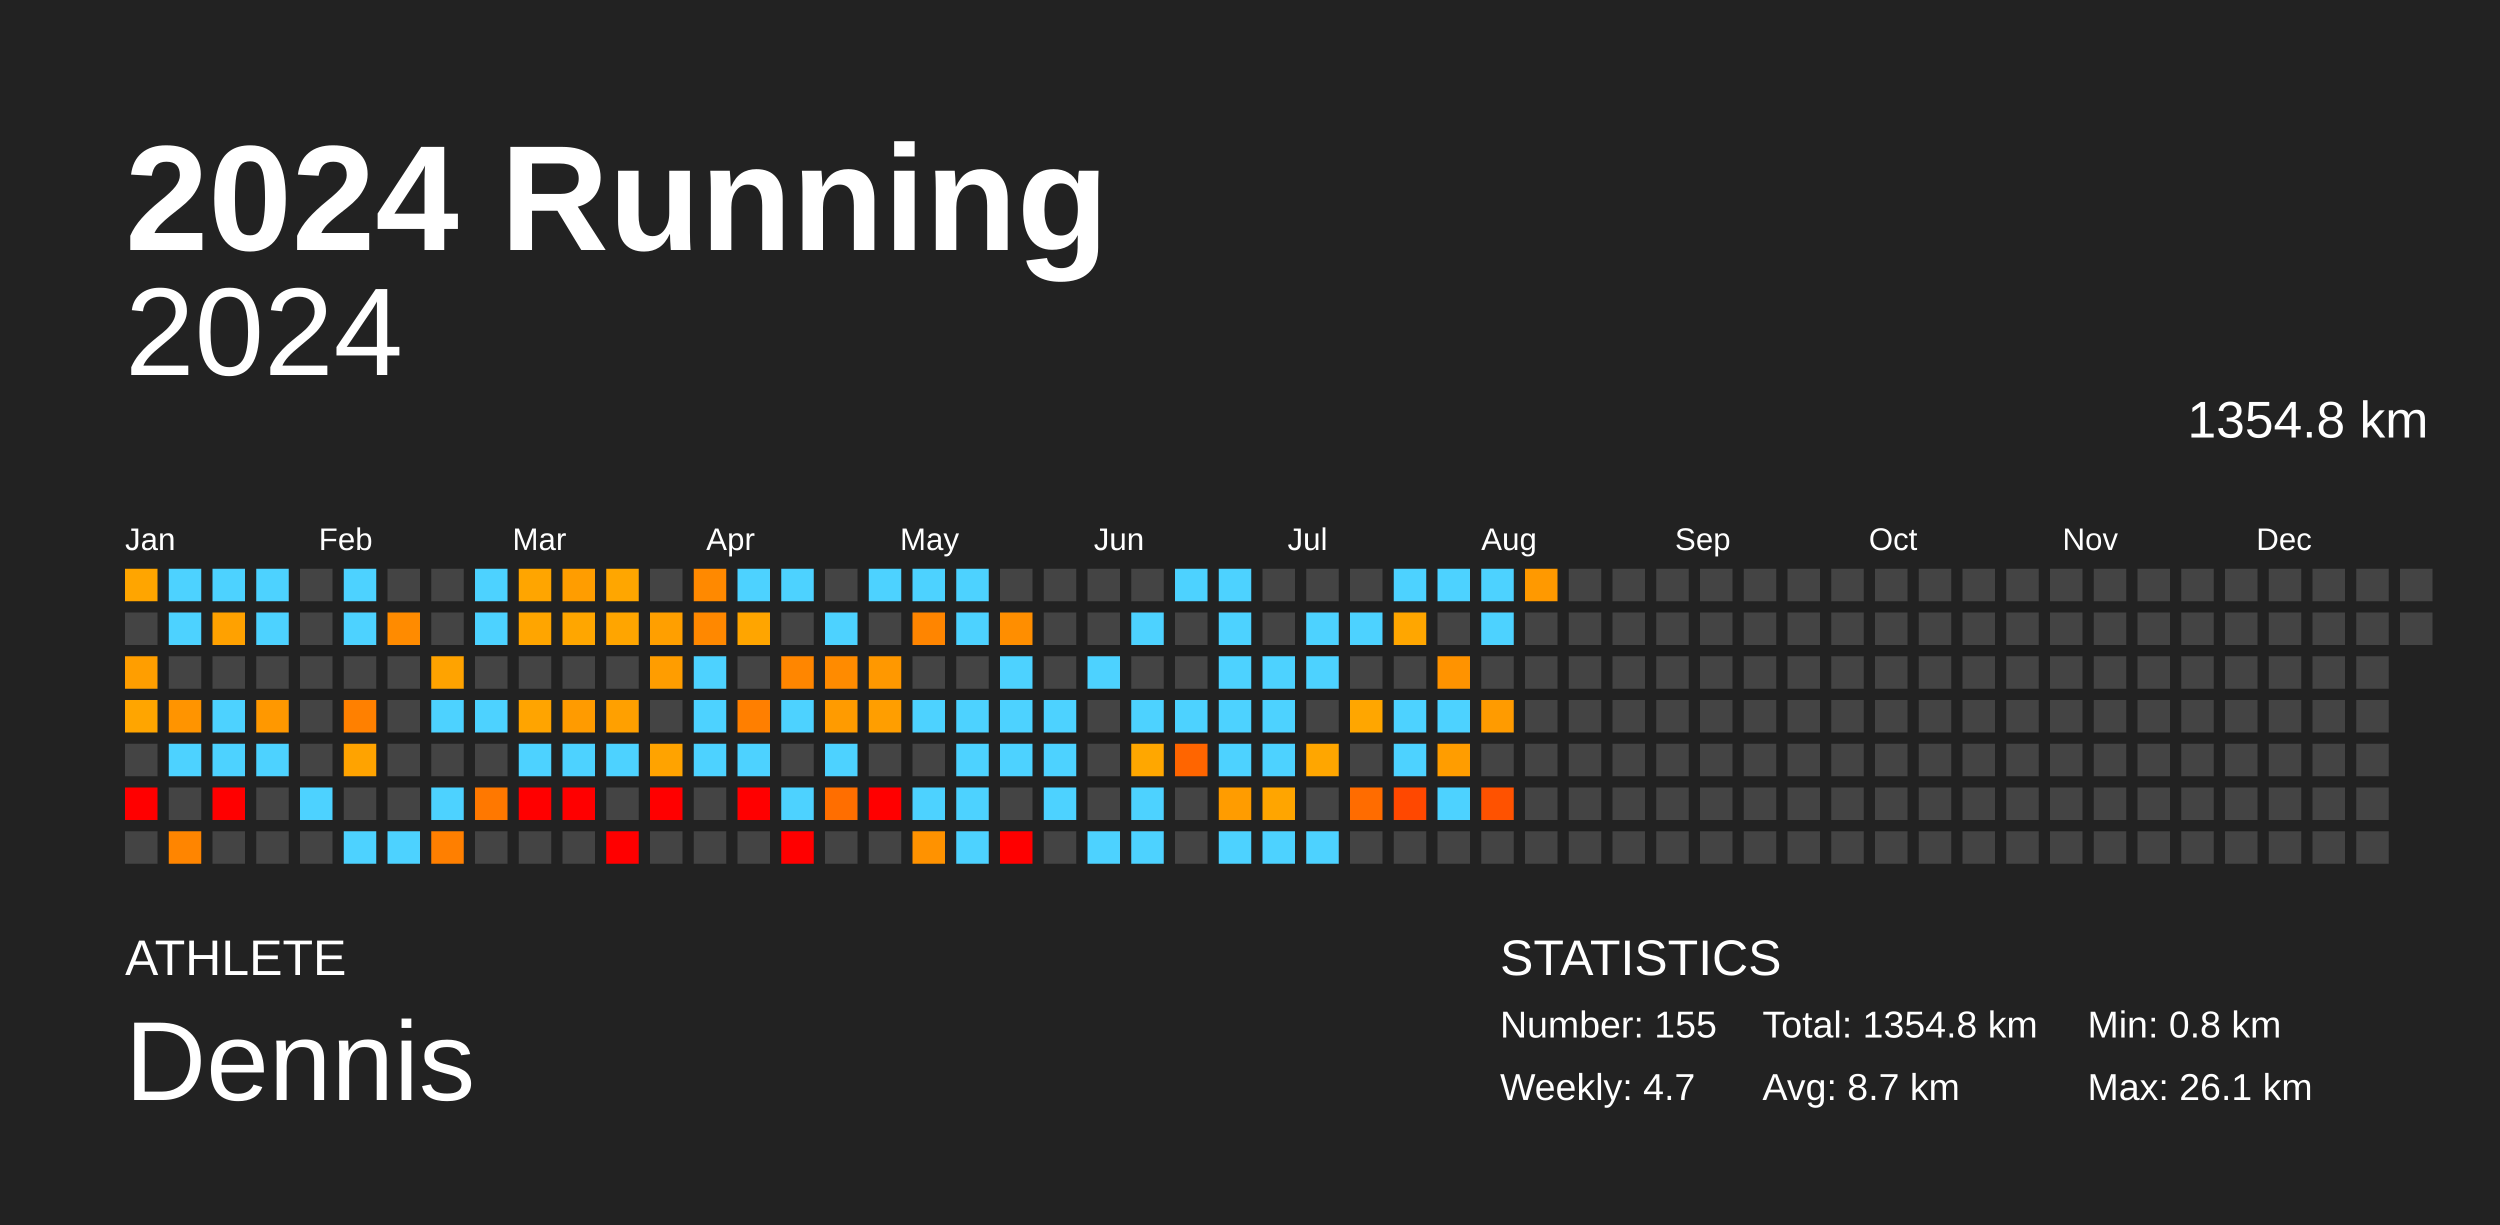
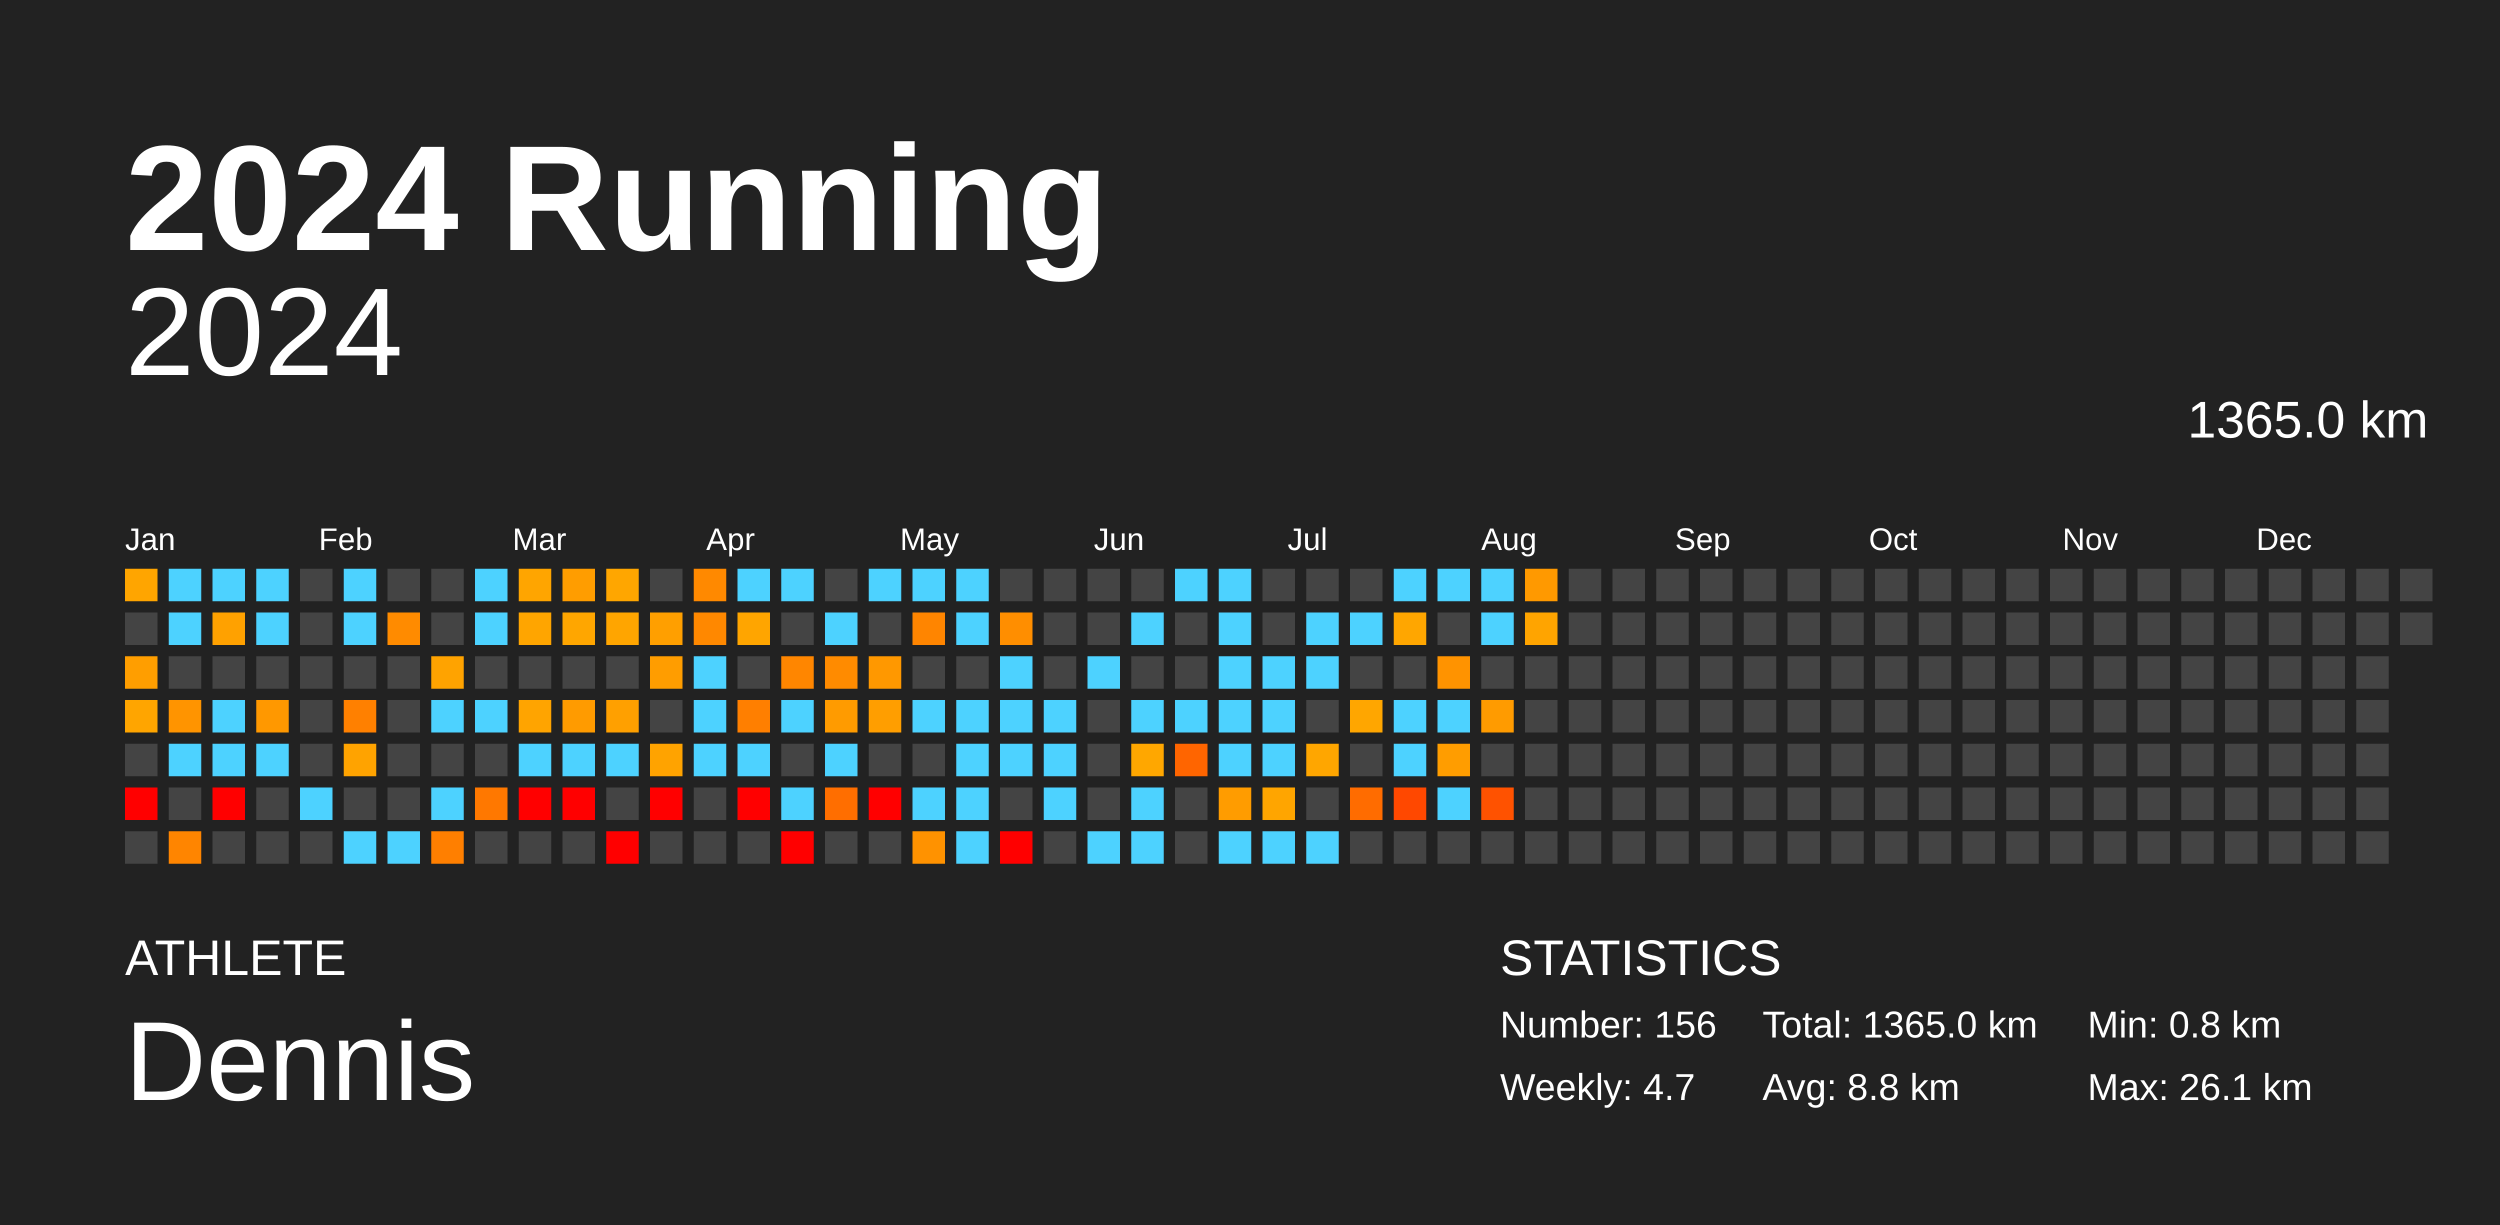
<svg xmlns="http://www.w3.org/2000/svg" baseProfile="full" height="98mm" version="1.1" viewBox="0,0,200,98" width="200mm">
  <defs />
  <rect fill="#222222" height="98" width="200" x="0" y="0" />
  <text fill="#FFFFFF" style="font-size:12px; font-family:Arial; font-weight:bold;" x="10" y="20">2024 Running</text>
  <text fill="#FFFFFF" style="font-size:4px; font-family:Arial" x="10" y="78">ATHLETE</text>
  <text fill="#FFFFFF" style="font-size:9px; font-family:Arial" x="10" y="88">Dennis</text>
  <text fill="#FFFFFF" style="font-size:4px; font-family:Arial" x="120" y="78">STATISTICS</text>
-   <text fill="#FFFFFF" style="font-size:3px; font-family:Arial" x="120" y="83">Number: 155</text>
+   <text fill="#FFFFFF" style="font-size:3px; font-family:Arial" x="120" y="83">Number: 156</text>
  <text fill="#FFFFFF" style="font-size:3px; font-family:Arial" x="120" y="88">Weekly: 4.7</text>
-   <text fill="#FFFFFF" style="font-size:3px; font-family:Arial" x="141" y="83">Total: 1354.8 km</text>
-   <text fill="#FFFFFF" style="font-size:3px; font-family:Arial" x="141" y="88">Avg: 8.7 km</text>
+   <text fill="#FFFFFF" style="font-size:3px; font-family:Arial" x="141" y="83">Total: 1365.0 km</text>
+   <text fill="#FFFFFF" style="font-size:3px; font-family:Arial" x="141" y="88">Avg: 8.8 km</text>
  <text fill="#FFFFFF" style="font-size:3px; font-family:Arial" x="167" y="83">Min: 0.8 km</text>
  <text fill="#FFFFFF" style="font-size:3px; font-family:Arial" x="167" y="88">Max: 26.1 km</text>
  <text alignment-baseline="hanging" fill="#FFFFFF" style="font-size:10.0px; font-family:Arial;" x="10" y="30">2024</text>
-   <text alignment-baseline="hanging" fill="#FFFFFF" style="font-size:4.125px; font-family:Arial;" x="175" y="35">1354.8 km</text>
+   <text alignment-baseline="hanging" fill="#FFFFFF" style="font-size:4.125px; font-family:Arial;" x="175" y="35">1365.0 km</text>
  <text fill="#FFFFFF" style="font-size:2.5px; font-family:Arial" x="10.0" y="44">Jan</text>
  <text fill="#FFFFFF" style="font-size:2.5px; font-family:Arial" x="25.5" y="44">Feb</text>
  <text fill="#FFFFFF" style="font-size:2.5px; font-family:Arial" x="41.0" y="44">Mar</text>
  <text fill="#FFFFFF" style="font-size:2.5px; font-family:Arial" x="56.5" y="44">Apr</text>
  <text fill="#FFFFFF" style="font-size:2.5px; font-family:Arial" x="72.0" y="44">May</text>
  <text fill="#FFFFFF" style="font-size:2.5px; font-family:Arial" x="87.5" y="44">Jun</text>
  <text fill="#FFFFFF" style="font-size:2.5px; font-family:Arial" x="103.0" y="44">Jul</text>
  <text fill="#FFFFFF" style="font-size:2.5px; font-family:Arial" x="118.5" y="44">Aug</text>
  <text fill="#FFFFFF" style="font-size:2.5px; font-family:Arial" x="134.0" y="44">Sep</text>
  <text fill="#FFFFFF" style="font-size:2.5px; font-family:Arial" x="149.5" y="44">Oct</text>
  <text fill="#FFFFFF" style="font-size:2.5px; font-family:Arial" x="165.0" y="44">Nov</text>
  <text fill="#FFFFFF" style="font-size:2.5px; font-family:Arial" x="180.5" y="44">Dec</text>
  <rect fill="#ffa500" height="2.6" width="2.6" x="10.0" y="45.5" />
  <rect fill="#444444" height="2.6" width="2.6" x="10.0" y="49.0" />
  <rect fill="#ff9e00" height="2.6" width="2.6" x="10.0" y="52.5" />
  <rect fill="#ffa500" height="2.6" width="2.6" x="10.0" y="56.0" />
  <rect fill="#444444" height="2.6" width="2.6" x="10.0" y="59.5" />
  <rect fill="red" height="2.6" width="2.6" x="10.0" y="63.0" />
  <rect fill="#444444" height="2.6" width="2.6" x="10.0" y="66.5" />
  <rect fill="#4dd2ff" height="2.6" width="2.6" x="13.5" y="45.5" />
  <rect fill="#4dd2ff" height="2.6" width="2.6" x="13.5" y="49.0" />
  <rect fill="#444444" height="2.6" width="2.6" x="13.5" y="52.5" />
  <rect fill="#ff9400" height="2.6" width="2.6" x="13.5" y="56.0" />
  <rect fill="#4dd2ff" height="2.6" width="2.6" x="13.5" y="59.5" />
  <rect fill="#444444" height="2.6" width="2.6" x="13.5" y="63.0" />
  <rect fill="#ff8500" height="2.6" width="2.6" x="13.5" y="66.5" />
  <rect fill="#4dd2ff" height="2.6" width="2.6" x="17.0" y="45.5" />
  <rect fill="#ffa100" height="2.6" width="2.6" x="17.0" y="49.0" />
  <rect fill="#444444" height="2.6" width="2.6" x="17.0" y="52.5" />
  <rect fill="#4dd2ff" height="2.6" width="2.6" x="17.0" y="56.0" />
  <rect fill="#4dd2ff" height="2.6" width="2.6" x="17.0" y="59.5" />
  <rect fill="red" height="2.6" width="2.6" x="17.0" y="63.0" />
  <rect fill="#444444" height="2.6" width="2.6" x="17.0" y="66.5" />
  <rect fill="#4dd2ff" height="2.6" width="2.6" x="20.5" y="45.5" />
  <rect fill="#4dd2ff" height="2.6" width="2.6" x="20.5" y="49.0" />
  <rect fill="#444444" height="2.6" width="2.6" x="20.5" y="52.5" />
  <rect fill="#ff9800" height="2.6" width="2.6" x="20.5" y="56.0" />
  <rect fill="#4dd2ff" height="2.6" width="2.6" x="20.5" y="59.5" />
  <rect fill="#444444" height="2.6" width="2.6" x="20.5" y="63.0" />
  <rect fill="#444444" height="2.6" width="2.6" x="20.5" y="66.5" />
  <rect fill="#444444" height="2.6" width="2.6" x="24.0" y="45.5" />
  <rect fill="#444444" height="2.6" width="2.6" x="24.0" y="49.0" />
  <rect fill="#444444" height="2.6" width="2.6" x="24.0" y="52.5" />
  <rect fill="#444444" height="2.6" width="2.6" x="24.0" y="56.0" />
  <rect fill="#444444" height="2.6" width="2.6" x="24.0" y="59.5" />
  <rect fill="#4dd2ff" height="2.6" width="2.6" x="24.0" y="63.0" />
  <rect fill="#444444" height="2.6" width="2.6" x="24.0" y="66.5" />
  <rect fill="#4dd2ff" height="2.6" width="2.6" x="27.5" y="45.5" />
  <rect fill="#4dd2ff" height="2.6" width="2.6" x="27.5" y="49.0" />
  <rect fill="#444444" height="2.6" width="2.6" x="27.5" y="52.5" />
  <rect fill="#ff8000" height="2.6" width="2.6" x="27.5" y="56.0" />
  <rect fill="#ffa300" height="2.6" width="2.6" x="27.5" y="59.5" />
  <rect fill="#444444" height="2.6" width="2.6" x="27.5" y="63.0" />
  <rect fill="#4dd2ff" height="2.6" width="2.6" x="27.5" y="66.5" />
  <rect fill="#444444" height="2.6" width="2.6" x="31.0" y="45.5" />
  <rect fill="#ff8b00" height="2.6" width="2.6" x="31.0" y="49.0" />
  <rect fill="#444444" height="2.6" width="2.6" x="31.0" y="52.5" />
  <rect fill="#444444" height="2.6" width="2.6" x="31.0" y="56.0" />
  <rect fill="#444444" height="2.6" width="2.6" x="31.0" y="59.5" />
  <rect fill="#444444" height="2.6" width="2.6" x="31.0" y="63.0" />
  <rect fill="#4dd2ff" height="2.6" width="2.6" x="31.0" y="66.5" />
  <rect fill="#444444" height="2.6" width="2.6" x="34.5" y="45.5" />
  <rect fill="#444444" height="2.6" width="2.6" x="34.5" y="49.0" />
  <rect fill="#ffa300" height="2.6" width="2.6" x="34.5" y="52.5" />
  <rect fill="#4dd2ff" height="2.6" width="2.6" x="34.5" y="56.0" />
  <rect fill="#444444" height="2.6" width="2.6" x="34.5" y="59.5" />
  <rect fill="#4dd2ff" height="2.6" width="2.6" x="34.5" y="63.0" />
  <rect fill="#ff7f00" height="2.6" width="2.6" x="34.5" y="66.5" />
  <rect fill="#4dd2ff" height="2.6" width="2.6" x="38.0" y="45.5" />
  <rect fill="#4dd2ff" height="2.6" width="2.6" x="38.0" y="49.0" />
  <rect fill="#444444" height="2.6" width="2.6" x="38.0" y="52.5" />
  <rect fill="#4dd2ff" height="2.6" width="2.6" x="38.0" y="56.0" />
  <rect fill="#444444" height="2.6" width="2.6" x="38.0" y="59.5" />
  <rect fill="#ff7800" height="2.6" width="2.6" x="38.0" y="63.0" />
  <rect fill="#444444" height="2.6" width="2.6" x="38.0" y="66.5" />
  <rect fill="#ffa500" height="2.6" width="2.6" x="41.5" y="45.5" />
  <rect fill="#ffa500" height="2.6" width="2.6" x="41.5" y="49.0" />
  <rect fill="#444444" height="2.6" width="2.6" x="41.5" y="52.5" />
  <rect fill="#ffa400" height="2.6" width="2.6" x="41.5" y="56.0" />
  <rect fill="#4dd2ff" height="2.6" width="2.6" x="41.5" y="59.5" />
  <rect fill="red" height="2.6" width="2.6" x="41.5" y="63.0" />
  <rect fill="#444444" height="2.6" width="2.6" x="41.5" y="66.5" />
  <rect fill="#ff9d00" height="2.6" width="2.6" x="45.0" y="45.5" />
  <rect fill="#ffa600" height="2.6" width="2.6" x="45.0" y="49.0" />
  <rect fill="#444444" height="2.6" width="2.6" x="45.0" y="52.5" />
  <rect fill="#ff9b00" height="2.6" width="2.6" x="45.0" y="56.0" />
  <rect fill="#4dd2ff" height="2.6" width="2.6" x="45.0" y="59.5" />
  <rect fill="red" height="2.6" width="2.6" x="45.0" y="63.0" />
  <rect fill="#444444" height="2.6" width="2.6" x="45.0" y="66.5" />
  <rect fill="#ffa600" height="2.6" width="2.6" x="48.5" y="45.5" />
  <rect fill="#ffa500" height="2.6" width="2.6" x="48.5" y="49.0" />
  <rect fill="#444444" height="2.6" width="2.6" x="48.5" y="52.5" />
  <rect fill="#ffa000" height="2.6" width="2.6" x="48.5" y="56.0" />
  <rect fill="#4dd2ff" height="2.6" width="2.6" x="48.5" y="59.5" />
  <rect fill="#444444" height="2.6" width="2.6" x="48.5" y="63.0" />
  <rect fill="red" height="2.6" width="2.6" x="48.5" y="66.5" />
  <rect fill="#444444" height="2.6" width="2.6" x="52.0" y="45.5" />
  <rect fill="#ff9f00" height="2.6" width="2.6" x="52.0" y="49.0" />
  <rect fill="#ff9d00" height="2.6" width="2.6" x="52.0" y="52.5" />
  <rect fill="#444444" height="2.6" width="2.6" x="52.0" y="56.0" />
  <rect fill="#ffa300" height="2.6" width="2.6" x="52.0" y="59.5" />
  <rect fill="red" height="2.6" width="2.6" x="52.0" y="63.0" />
  <rect fill="#444444" height="2.6" width="2.6" x="52.0" y="66.5" />
  <rect fill="#ff8900" height="2.6" width="2.6" x="55.5" y="45.5" />
  <rect fill="#ff8800" height="2.6" width="2.6" x="55.5" y="49.0" />
  <rect fill="#4dd2ff" height="2.6" width="2.6" x="55.5" y="52.5" />
  <rect fill="#4dd2ff" height="2.6" width="2.6" x="55.5" y="56.0" />
  <rect fill="#4dd2ff" height="2.6" width="2.6" x="55.5" y="59.5" />
  <rect fill="#444444" height="2.6" width="2.6" x="55.5" y="63.0" />
  <rect fill="#444444" height="2.6" width="2.6" x="55.5" y="66.5" />
  <rect fill="#4dd2ff" height="2.6" width="2.6" x="59.0" y="45.5" />
  <rect fill="#ffa500" height="2.6" width="2.6" x="59.0" y="49.0" />
  <rect fill="#444444" height="2.6" width="2.6" x="59.0" y="52.5" />
  <rect fill="#ff7f00" height="2.6" width="2.6" x="59.0" y="56.0" />
  <rect fill="#4dd2ff" height="2.6" width="2.6" x="59.0" y="59.5" />
  <rect fill="red" height="2.6" width="2.6" x="59.0" y="63.0" />
  <rect fill="#444444" height="2.6" width="2.6" x="59.0" y="66.5" />
  <rect fill="#4dd2ff" height="2.6" width="2.6" x="62.5" y="45.5" />
  <rect fill="#444444" height="2.6" width="2.6" x="62.5" y="49.0" />
  <rect fill="#ff8600" height="2.6" width="2.6" x="62.5" y="52.5" />
  <rect fill="#4dd2ff" height="2.6" width="2.6" x="62.5" y="56.0" />
  <rect fill="#444444" height="2.6" width="2.6" x="62.5" y="59.5" />
  <rect fill="#4dd2ff" height="2.6" width="2.6" x="62.5" y="63.0" />
  <rect fill="red" height="2.6" width="2.6" x="62.5" y="66.5" />
  <rect fill="#444444" height="2.6" width="2.6" x="66.0" y="45.5" />
  <rect fill="#4dd2ff" height="2.6" width="2.6" x="66.0" y="49.0" />
  <rect fill="#ff8b00" height="2.6" width="2.6" x="66.0" y="52.5" />
  <rect fill="#ff9b00" height="2.6" width="2.6" x="66.0" y="56.0" />
  <rect fill="#4dd2ff" height="2.6" width="2.6" x="66.0" y="59.5" />
  <rect fill="#ff6e00" height="2.6" width="2.6" x="66.0" y="63.0" />
  <rect fill="#444444" height="2.6" width="2.6" x="66.0" y="66.5" />
  <rect fill="#4dd2ff" height="2.6" width="2.6" x="69.5" y="45.5" />
  <rect fill="#444444" height="2.6" width="2.6" x="69.5" y="49.0" />
  <rect fill="#ff9800" height="2.6" width="2.6" x="69.5" y="52.5" />
  <rect fill="#ff9e00" height="2.6" width="2.6" x="69.5" y="56.0" />
  <rect fill="#444444" height="2.6" width="2.6" x="69.5" y="59.5" />
  <rect fill="red" height="2.6" width="2.6" x="69.5" y="63.0" />
  <rect fill="#444444" height="2.6" width="2.6" x="69.5" y="66.5" />
  <rect fill="#4dd2ff" height="2.6" width="2.6" x="73.0" y="45.5" />
  <rect fill="#ff8500" height="2.6" width="2.6" x="73.0" y="49.0" />
  <rect fill="#444444" height="2.6" width="2.6" x="73.0" y="52.5" />
  <rect fill="#4dd2ff" height="2.6" width="2.6" x="73.0" y="56.0" />
  <rect fill="#444444" height="2.6" width="2.6" x="73.0" y="59.5" />
  <rect fill="#4dd2ff" height="2.6" width="2.6" x="73.0" y="63.0" />
  <rect fill="#ff9200" height="2.6" width="2.6" x="73.0" y="66.5" />
  <rect fill="#4dd2ff" height="2.6" width="2.6" x="76.5" y="45.5" />
  <rect fill="#4dd2ff" height="2.6" width="2.6" x="76.5" y="49.0" />
  <rect fill="#444444" height="2.6" width="2.6" x="76.5" y="52.5" />
  <rect fill="#4dd2ff" height="2.6" width="2.6" x="76.5" y="56.0" />
  <rect fill="#4dd2ff" height="2.6" width="2.6" x="76.5" y="59.5" />
  <rect fill="#4dd2ff" height="2.6" width="2.6" x="76.5" y="63.0" />
  <rect fill="#4dd2ff" height="2.6" width="2.6" x="76.5" y="66.5" />
  <rect fill="#444444" height="2.6" width="2.6" x="80.0" y="45.5" />
  <rect fill="#ff8e00" height="2.6" width="2.6" x="80.0" y="49.0" />
  <rect fill="#4dd2ff" height="2.6" width="2.6" x="80.0" y="52.5" />
  <rect fill="#4dd2ff" height="2.6" width="2.6" x="80.0" y="56.0" />
  <rect fill="#4dd2ff" height="2.6" width="2.6" x="80.0" y="59.5" />
  <rect fill="#444444" height="2.6" width="2.6" x="80.0" y="63.0" />
  <rect fill="red" height="2.6" width="2.6" x="80.0" y="66.5" />
  <rect fill="#444444" height="2.6" width="2.6" x="83.5" y="45.5" />
  <rect fill="#444444" height="2.6" width="2.6" x="83.5" y="49.0" />
  <rect fill="#444444" height="2.6" width="2.6" x="83.5" y="52.5" />
  <rect fill="#4dd2ff" height="2.6" width="2.6" x="83.5" y="56.0" />
  <rect fill="#4dd2ff" height="2.6" width="2.6" x="83.5" y="59.5" />
  <rect fill="#4dd2ff" height="2.6" width="2.6" x="83.5" y="63.0" />
  <rect fill="#444444" height="2.6" width="2.6" x="83.5" y="66.5" />
  <rect fill="#444444" height="2.6" width="2.6" x="87.0" y="45.5" />
  <rect fill="#444444" height="2.6" width="2.6" x="87.0" y="49.0" />
  <rect fill="#4dd2ff" height="2.6" width="2.6" x="87.0" y="52.5" />
  <rect fill="#444444" height="2.6" width="2.6" x="87.0" y="56.0" />
  <rect fill="#444444" height="2.6" width="2.6" x="87.0" y="59.5" />
  <rect fill="#444444" height="2.6" width="2.6" x="87.0" y="63.0" />
  <rect fill="#4dd2ff" height="2.6" width="2.6" x="87.0" y="66.5" />
  <rect fill="#444444" height="2.6" width="2.6" x="90.5" y="45.5" />
  <rect fill="#4dd2ff" height="2.6" width="2.6" x="90.5" y="49.0" />
  <rect fill="#444444" height="2.6" width="2.6" x="90.5" y="52.5" />
  <rect fill="#4dd2ff" height="2.6" width="2.6" x="90.5" y="56.0" />
  <rect fill="#ffa700" height="2.6" width="2.6" x="90.5" y="59.5" />
  <rect fill="#4dd2ff" height="2.6" width="2.6" x="90.5" y="63.0" />
  <rect fill="#4dd2ff" height="2.6" width="2.6" x="90.5" y="66.5" />
  <rect fill="#4dd2ff" height="2.6" width="2.6" x="94.0" y="45.5" />
  <rect fill="#444444" height="2.6" width="2.6" x="94.0" y="49.0" />
  <rect fill="#444444" height="2.6" width="2.6" x="94.0" y="52.5" />
  <rect fill="#4dd2ff" height="2.6" width="2.6" x="94.0" y="56.0" />
  <rect fill="#ff6500" height="2.6" width="2.6" x="94.0" y="59.5" />
  <rect fill="#444444" height="2.6" width="2.6" x="94.0" y="63.0" />
  <rect fill="#444444" height="2.6" width="2.6" x="94.0" y="66.5" />
  <rect fill="#4dd2ff" height="2.6" width="2.6" x="97.5" y="45.5" />
  <rect fill="#4dd2ff" height="2.6" width="2.6" x="97.5" y="49.0" />
  <rect fill="#4dd2ff" height="2.6" width="2.6" x="97.5" y="52.5" />
  <rect fill="#4dd2ff" height="2.6" width="2.6" x="97.5" y="56.0" />
  <rect fill="#4dd2ff" height="2.6" width="2.6" x="97.5" y="59.5" />
  <rect fill="#ff9c00" height="2.6" width="2.6" x="97.5" y="63.0" />
  <rect fill="#4dd2ff" height="2.6" width="2.6" x="97.5" y="66.5" />
  <rect fill="#444444" height="2.6" width="2.6" x="101.0" y="45.5" />
  <rect fill="#444444" height="2.6" width="2.6" x="101.0" y="49.0" />
  <rect fill="#4dd2ff" height="2.6" width="2.6" x="101.0" y="52.5" />
  <rect fill="#4dd2ff" height="2.6" width="2.6" x="101.0" y="56.0" />
  <rect fill="#4dd2ff" height="2.6" width="2.6" x="101.0" y="59.5" />
  <rect fill="#ffa500" height="2.6" width="2.6" x="101.0" y="63.0" />
  <rect fill="#4dd2ff" height="2.6" width="2.6" x="101.0" y="66.5" />
  <rect fill="#444444" height="2.6" width="2.6" x="104.5" y="45.5" />
  <rect fill="#4dd2ff" height="2.6" width="2.6" x="104.5" y="49.0" />
  <rect fill="#4dd2ff" height="2.6" width="2.6" x="104.5" y="52.5" />
  <rect fill="#444444" height="2.6" width="2.6" x="104.5" y="56.0" />
  <rect fill="#ffa600" height="2.6" width="2.6" x="104.5" y="59.5" />
  <rect fill="#444444" height="2.6" width="2.6" x="104.5" y="63.0" />
  <rect fill="#4dd2ff" height="2.6" width="2.6" x="104.5" y="66.5" />
  <rect fill="#444444" height="2.6" width="2.6" x="108.0" y="45.5" />
  <rect fill="#4dd2ff" height="2.6" width="2.6" x="108.0" y="49.0" />
  <rect fill="#444444" height="2.6" width="2.6" x="108.0" y="52.5" />
  <rect fill="#ffa600" height="2.6" width="2.6" x="108.0" y="56.0" />
  <rect fill="#444444" height="2.6" width="2.6" x="108.0" y="59.5" />
  <rect fill="#ff6c00" height="2.6" width="2.6" x="108.0" y="63.0" />
  <rect fill="#444444" height="2.6" width="2.6" x="108.0" y="66.5" />
  <rect fill="#4dd2ff" height="2.6" width="2.6" x="111.5" y="45.5" />
  <rect fill="#ffa600" height="2.6" width="2.6" x="111.5" y="49.0" />
  <rect fill="#444444" height="2.6" width="2.6" x="111.5" y="52.5" />
  <rect fill="#4dd2ff" height="2.6" width="2.6" x="111.5" y="56.0" />
  <rect fill="#4dd2ff" height="2.6" width="2.6" x="111.5" y="59.5" />
  <rect fill="#ff4800" height="2.6" width="2.6" x="111.5" y="63.0" />
  <rect fill="#444444" height="2.6" width="2.6" x="111.5" y="66.5" />
  <rect fill="#4dd2ff" height="2.6" width="2.6" x="115.0" y="45.5" />
  <rect fill="#444444" height="2.6" width="2.6" x="115.0" y="49.0" />
  <rect fill="#ff9300" height="2.6" width="2.6" x="115.0" y="52.5" />
  <rect fill="#4dd2ff" height="2.6" width="2.6" x="115.0" y="56.0" />
  <rect fill="#ff9d00" height="2.6" width="2.6" x="115.0" y="59.5" />
  <rect fill="#4dd2ff" height="2.6" width="2.6" x="115.0" y="63.0" />
  <rect fill="#444444" height="2.6" width="2.6" x="115.0" y="66.5" />
  <rect fill="#4dd2ff" height="2.6" width="2.6" x="118.5" y="45.5" />
  <rect fill="#4dd2ff" height="2.6" width="2.6" x="118.5" y="49.0" />
  <rect fill="#444444" height="2.6" width="2.6" x="118.5" y="52.5" />
  <rect fill="#ff9b00" height="2.6" width="2.6" x="118.5" y="56.0" />
  <rect fill="#444444" height="2.6" width="2.6" x="118.5" y="59.5" />
  <rect fill="#ff5200" height="2.6" width="2.6" x="118.5" y="63.0" />
  <rect fill="#444444" height="2.6" width="2.6" x="118.5" y="66.5" />
  <rect fill="#ff9900" height="2.6" width="2.6" x="122.0" y="45.5" />
-   <rect fill="#444444" height="2.6" width="2.6" x="122.0" y="49.0" />
+   <rect fill="#ffa400" height="2.6" width="2.6" x="122.0" y="49.0" />
  <rect fill="#444444" height="2.6" width="2.6" x="122.0" y="52.5" />
  <rect fill="#444444" height="2.6" width="2.6" x="122.0" y="56.0" />
  <rect fill="#444444" height="2.6" width="2.6" x="122.0" y="59.5" />
  <rect fill="#444444" height="2.6" width="2.6" x="122.0" y="63.0" />
  <rect fill="#444444" height="2.6" width="2.6" x="122.0" y="66.5" />
  <rect fill="#444444" height="2.6" width="2.6" x="125.5" y="45.5" />
  <rect fill="#444444" height="2.6" width="2.6" x="125.5" y="49.0" />
  <rect fill="#444444" height="2.6" width="2.6" x="125.5" y="52.5" />
  <rect fill="#444444" height="2.6" width="2.6" x="125.5" y="56.0" />
  <rect fill="#444444" height="2.6" width="2.6" x="125.5" y="59.5" />
  <rect fill="#444444" height="2.6" width="2.6" x="125.5" y="63.0" />
  <rect fill="#444444" height="2.6" width="2.6" x="125.5" y="66.5" />
  <rect fill="#444444" height="2.6" width="2.6" x="129.0" y="45.5" />
  <rect fill="#444444" height="2.6" width="2.6" x="129.0" y="49.0" />
  <rect fill="#444444" height="2.6" width="2.6" x="129.0" y="52.5" />
  <rect fill="#444444" height="2.6" width="2.6" x="129.0" y="56.0" />
  <rect fill="#444444" height="2.6" width="2.6" x="129.0" y="59.5" />
  <rect fill="#444444" height="2.6" width="2.6" x="129.0" y="63.0" />
  <rect fill="#444444" height="2.6" width="2.6" x="129.0" y="66.5" />
  <rect fill="#444444" height="2.6" width="2.6" x="132.5" y="45.5" />
  <rect fill="#444444" height="2.6" width="2.6" x="132.5" y="49.0" />
  <rect fill="#444444" height="2.6" width="2.6" x="132.5" y="52.5" />
  <rect fill="#444444" height="2.6" width="2.6" x="132.5" y="56.0" />
  <rect fill="#444444" height="2.6" width="2.6" x="132.5" y="59.5" />
  <rect fill="#444444" height="2.6" width="2.6" x="132.5" y="63.0" />
  <rect fill="#444444" height="2.6" width="2.6" x="132.5" y="66.5" />
  <rect fill="#444444" height="2.6" width="2.6" x="136.0" y="45.5" />
  <rect fill="#444444" height="2.6" width="2.6" x="136.0" y="49.0" />
  <rect fill="#444444" height="2.6" width="2.6" x="136.0" y="52.5" />
  <rect fill="#444444" height="2.6" width="2.6" x="136.0" y="56.0" />
  <rect fill="#444444" height="2.6" width="2.6" x="136.0" y="59.5" />
  <rect fill="#444444" height="2.6" width="2.6" x="136.0" y="63.0" />
  <rect fill="#444444" height="2.6" width="2.6" x="136.0" y="66.5" />
  <rect fill="#444444" height="2.6" width="2.6" x="139.5" y="45.5" />
  <rect fill="#444444" height="2.6" width="2.6" x="139.5" y="49.0" />
  <rect fill="#444444" height="2.6" width="2.6" x="139.5" y="52.5" />
  <rect fill="#444444" height="2.6" width="2.6" x="139.5" y="56.0" />
  <rect fill="#444444" height="2.6" width="2.6" x="139.5" y="59.5" />
  <rect fill="#444444" height="2.6" width="2.6" x="139.5" y="63.0" />
  <rect fill="#444444" height="2.6" width="2.6" x="139.5" y="66.5" />
  <rect fill="#444444" height="2.6" width="2.6" x="143.0" y="45.5" />
  <rect fill="#444444" height="2.6" width="2.6" x="143.0" y="49.0" />
  <rect fill="#444444" height="2.6" width="2.6" x="143.0" y="52.5" />
  <rect fill="#444444" height="2.6" width="2.6" x="143.0" y="56.0" />
  <rect fill="#444444" height="2.6" width="2.6" x="143.0" y="59.5" />
  <rect fill="#444444" height="2.6" width="2.6" x="143.0" y="63.0" />
  <rect fill="#444444" height="2.6" width="2.6" x="143.0" y="66.5" />
  <rect fill="#444444" height="2.6" width="2.6" x="146.5" y="45.5" />
  <rect fill="#444444" height="2.6" width="2.6" x="146.5" y="49.0" />
  <rect fill="#444444" height="2.6" width="2.6" x="146.5" y="52.5" />
  <rect fill="#444444" height="2.6" width="2.6" x="146.5" y="56.0" />
  <rect fill="#444444" height="2.6" width="2.6" x="146.5" y="59.5" />
  <rect fill="#444444" height="2.6" width="2.6" x="146.5" y="63.0" />
  <rect fill="#444444" height="2.6" width="2.6" x="146.5" y="66.5" />
  <rect fill="#444444" height="2.6" width="2.6" x="150.0" y="45.5" />
  <rect fill="#444444" height="2.6" width="2.6" x="150.0" y="49.0" />
  <rect fill="#444444" height="2.6" width="2.6" x="150.0" y="52.5" />
  <rect fill="#444444" height="2.6" width="2.6" x="150.0" y="56.0" />
  <rect fill="#444444" height="2.6" width="2.6" x="150.0" y="59.5" />
  <rect fill="#444444" height="2.6" width="2.6" x="150.0" y="63.0" />
  <rect fill="#444444" height="2.6" width="2.6" x="150.0" y="66.5" />
  <rect fill="#444444" height="2.6" width="2.6" x="153.5" y="45.5" />
  <rect fill="#444444" height="2.6" width="2.6" x="153.5" y="49.0" />
  <rect fill="#444444" height="2.6" width="2.6" x="153.5" y="52.5" />
  <rect fill="#444444" height="2.6" width="2.6" x="153.5" y="56.0" />
  <rect fill="#444444" height="2.6" width="2.6" x="153.5" y="59.5" />
  <rect fill="#444444" height="2.6" width="2.6" x="153.5" y="63.0" />
  <rect fill="#444444" height="2.6" width="2.6" x="153.5" y="66.5" />
  <rect fill="#444444" height="2.6" width="2.6" x="157.0" y="45.5" />
  <rect fill="#444444" height="2.6" width="2.6" x="157.0" y="49.0" />
  <rect fill="#444444" height="2.6" width="2.6" x="157.0" y="52.5" />
  <rect fill="#444444" height="2.6" width="2.6" x="157.0" y="56.0" />
  <rect fill="#444444" height="2.6" width="2.6" x="157.0" y="59.5" />
  <rect fill="#444444" height="2.6" width="2.6" x="157.0" y="63.0" />
  <rect fill="#444444" height="2.6" width="2.6" x="157.0" y="66.5" />
  <rect fill="#444444" height="2.6" width="2.6" x="160.5" y="45.5" />
  <rect fill="#444444" height="2.6" width="2.6" x="160.5" y="49.0" />
  <rect fill="#444444" height="2.6" width="2.6" x="160.5" y="52.5" />
  <rect fill="#444444" height="2.6" width="2.6" x="160.5" y="56.0" />
  <rect fill="#444444" height="2.6" width="2.6" x="160.5" y="59.5" />
  <rect fill="#444444" height="2.6" width="2.6" x="160.5" y="63.0" />
  <rect fill="#444444" height="2.6" width="2.6" x="160.5" y="66.5" />
  <rect fill="#444444" height="2.6" width="2.6" x="164.0" y="45.5" />
  <rect fill="#444444" height="2.6" width="2.6" x="164.0" y="49.0" />
  <rect fill="#444444" height="2.6" width="2.6" x="164.0" y="52.5" />
  <rect fill="#444444" height="2.6" width="2.6" x="164.0" y="56.0" />
  <rect fill="#444444" height="2.6" width="2.6" x="164.0" y="59.5" />
  <rect fill="#444444" height="2.6" width="2.6" x="164.0" y="63.0" />
  <rect fill="#444444" height="2.6" width="2.6" x="164.0" y="66.5" />
  <rect fill="#444444" height="2.6" width="2.6" x="167.5" y="45.5" />
  <rect fill="#444444" height="2.6" width="2.6" x="167.5" y="49.0" />
  <rect fill="#444444" height="2.6" width="2.6" x="167.5" y="52.5" />
  <rect fill="#444444" height="2.6" width="2.6" x="167.5" y="56.0" />
  <rect fill="#444444" height="2.6" width="2.6" x="167.5" y="59.5" />
  <rect fill="#444444" height="2.6" width="2.6" x="167.5" y="63.0" />
  <rect fill="#444444" height="2.6" width="2.6" x="167.5" y="66.5" />
  <rect fill="#444444" height="2.6" width="2.6" x="171.0" y="45.5" />
  <rect fill="#444444" height="2.6" width="2.6" x="171.0" y="49.0" />
  <rect fill="#444444" height="2.6" width="2.6" x="171.0" y="52.5" />
  <rect fill="#444444" height="2.6" width="2.6" x="171.0" y="56.0" />
  <rect fill="#444444" height="2.6" width="2.6" x="171.0" y="59.5" />
  <rect fill="#444444" height="2.6" width="2.6" x="171.0" y="63.0" />
  <rect fill="#444444" height="2.6" width="2.6" x="171.0" y="66.5" />
  <rect fill="#444444" height="2.6" width="2.6" x="174.5" y="45.5" />
  <rect fill="#444444" height="2.6" width="2.6" x="174.5" y="49.0" />
  <rect fill="#444444" height="2.6" width="2.6" x="174.5" y="52.5" />
  <rect fill="#444444" height="2.6" width="2.6" x="174.5" y="56.0" />
  <rect fill="#444444" height="2.6" width="2.6" x="174.5" y="59.5" />
  <rect fill="#444444" height="2.6" width="2.6" x="174.5" y="63.0" />
  <rect fill="#444444" height="2.6" width="2.6" x="174.5" y="66.5" />
  <rect fill="#444444" height="2.6" width="2.6" x="178.0" y="45.5" />
  <rect fill="#444444" height="2.6" width="2.6" x="178.0" y="49.0" />
  <rect fill="#444444" height="2.6" width="2.6" x="178.0" y="52.5" />
  <rect fill="#444444" height="2.6" width="2.6" x="178.0" y="56.0" />
  <rect fill="#444444" height="2.6" width="2.6" x="178.0" y="59.5" />
  <rect fill="#444444" height="2.6" width="2.6" x="178.0" y="63.0" />
  <rect fill="#444444" height="2.6" width="2.6" x="178.0" y="66.5" />
  <rect fill="#444444" height="2.6" width="2.6" x="181.5" y="45.5" />
  <rect fill="#444444" height="2.6" width="2.6" x="181.5" y="49.0" />
  <rect fill="#444444" height="2.6" width="2.6" x="181.5" y="52.5" />
  <rect fill="#444444" height="2.6" width="2.6" x="181.5" y="56.0" />
  <rect fill="#444444" height="2.6" width="2.6" x="181.5" y="59.5" />
  <rect fill="#444444" height="2.6" width="2.6" x="181.5" y="63.0" />
  <rect fill="#444444" height="2.6" width="2.6" x="181.5" y="66.5" />
  <rect fill="#444444" height="2.6" width="2.6" x="185.0" y="45.5" />
  <rect fill="#444444" height="2.6" width="2.6" x="185.0" y="49.0" />
  <rect fill="#444444" height="2.6" width="2.6" x="185.0" y="52.5" />
  <rect fill="#444444" height="2.6" width="2.6" x="185.0" y="56.0" />
  <rect fill="#444444" height="2.6" width="2.6" x="185.0" y="59.5" />
  <rect fill="#444444" height="2.6" width="2.6" x="185.0" y="63.0" />
  <rect fill="#444444" height="2.6" width="2.6" x="185.0" y="66.5" />
  <rect fill="#444444" height="2.6" width="2.6" x="188.5" y="45.5" />
  <rect fill="#444444" height="2.6" width="2.6" x="188.5" y="49.0" />
  <rect fill="#444444" height="2.6" width="2.6" x="188.5" y="52.5" />
  <rect fill="#444444" height="2.6" width="2.6" x="188.5" y="56.0" />
  <rect fill="#444444" height="2.6" width="2.6" x="188.5" y="59.5" />
  <rect fill="#444444" height="2.6" width="2.6" x="188.5" y="63.0" />
  <rect fill="#444444" height="2.6" width="2.6" x="188.5" y="66.5" />
  <rect fill="#444444" height="2.6" width="2.6" x="192.0" y="45.5" />
  <rect fill="#444444" height="2.6" width="2.6" x="192.0" y="49.0" />
</svg>
